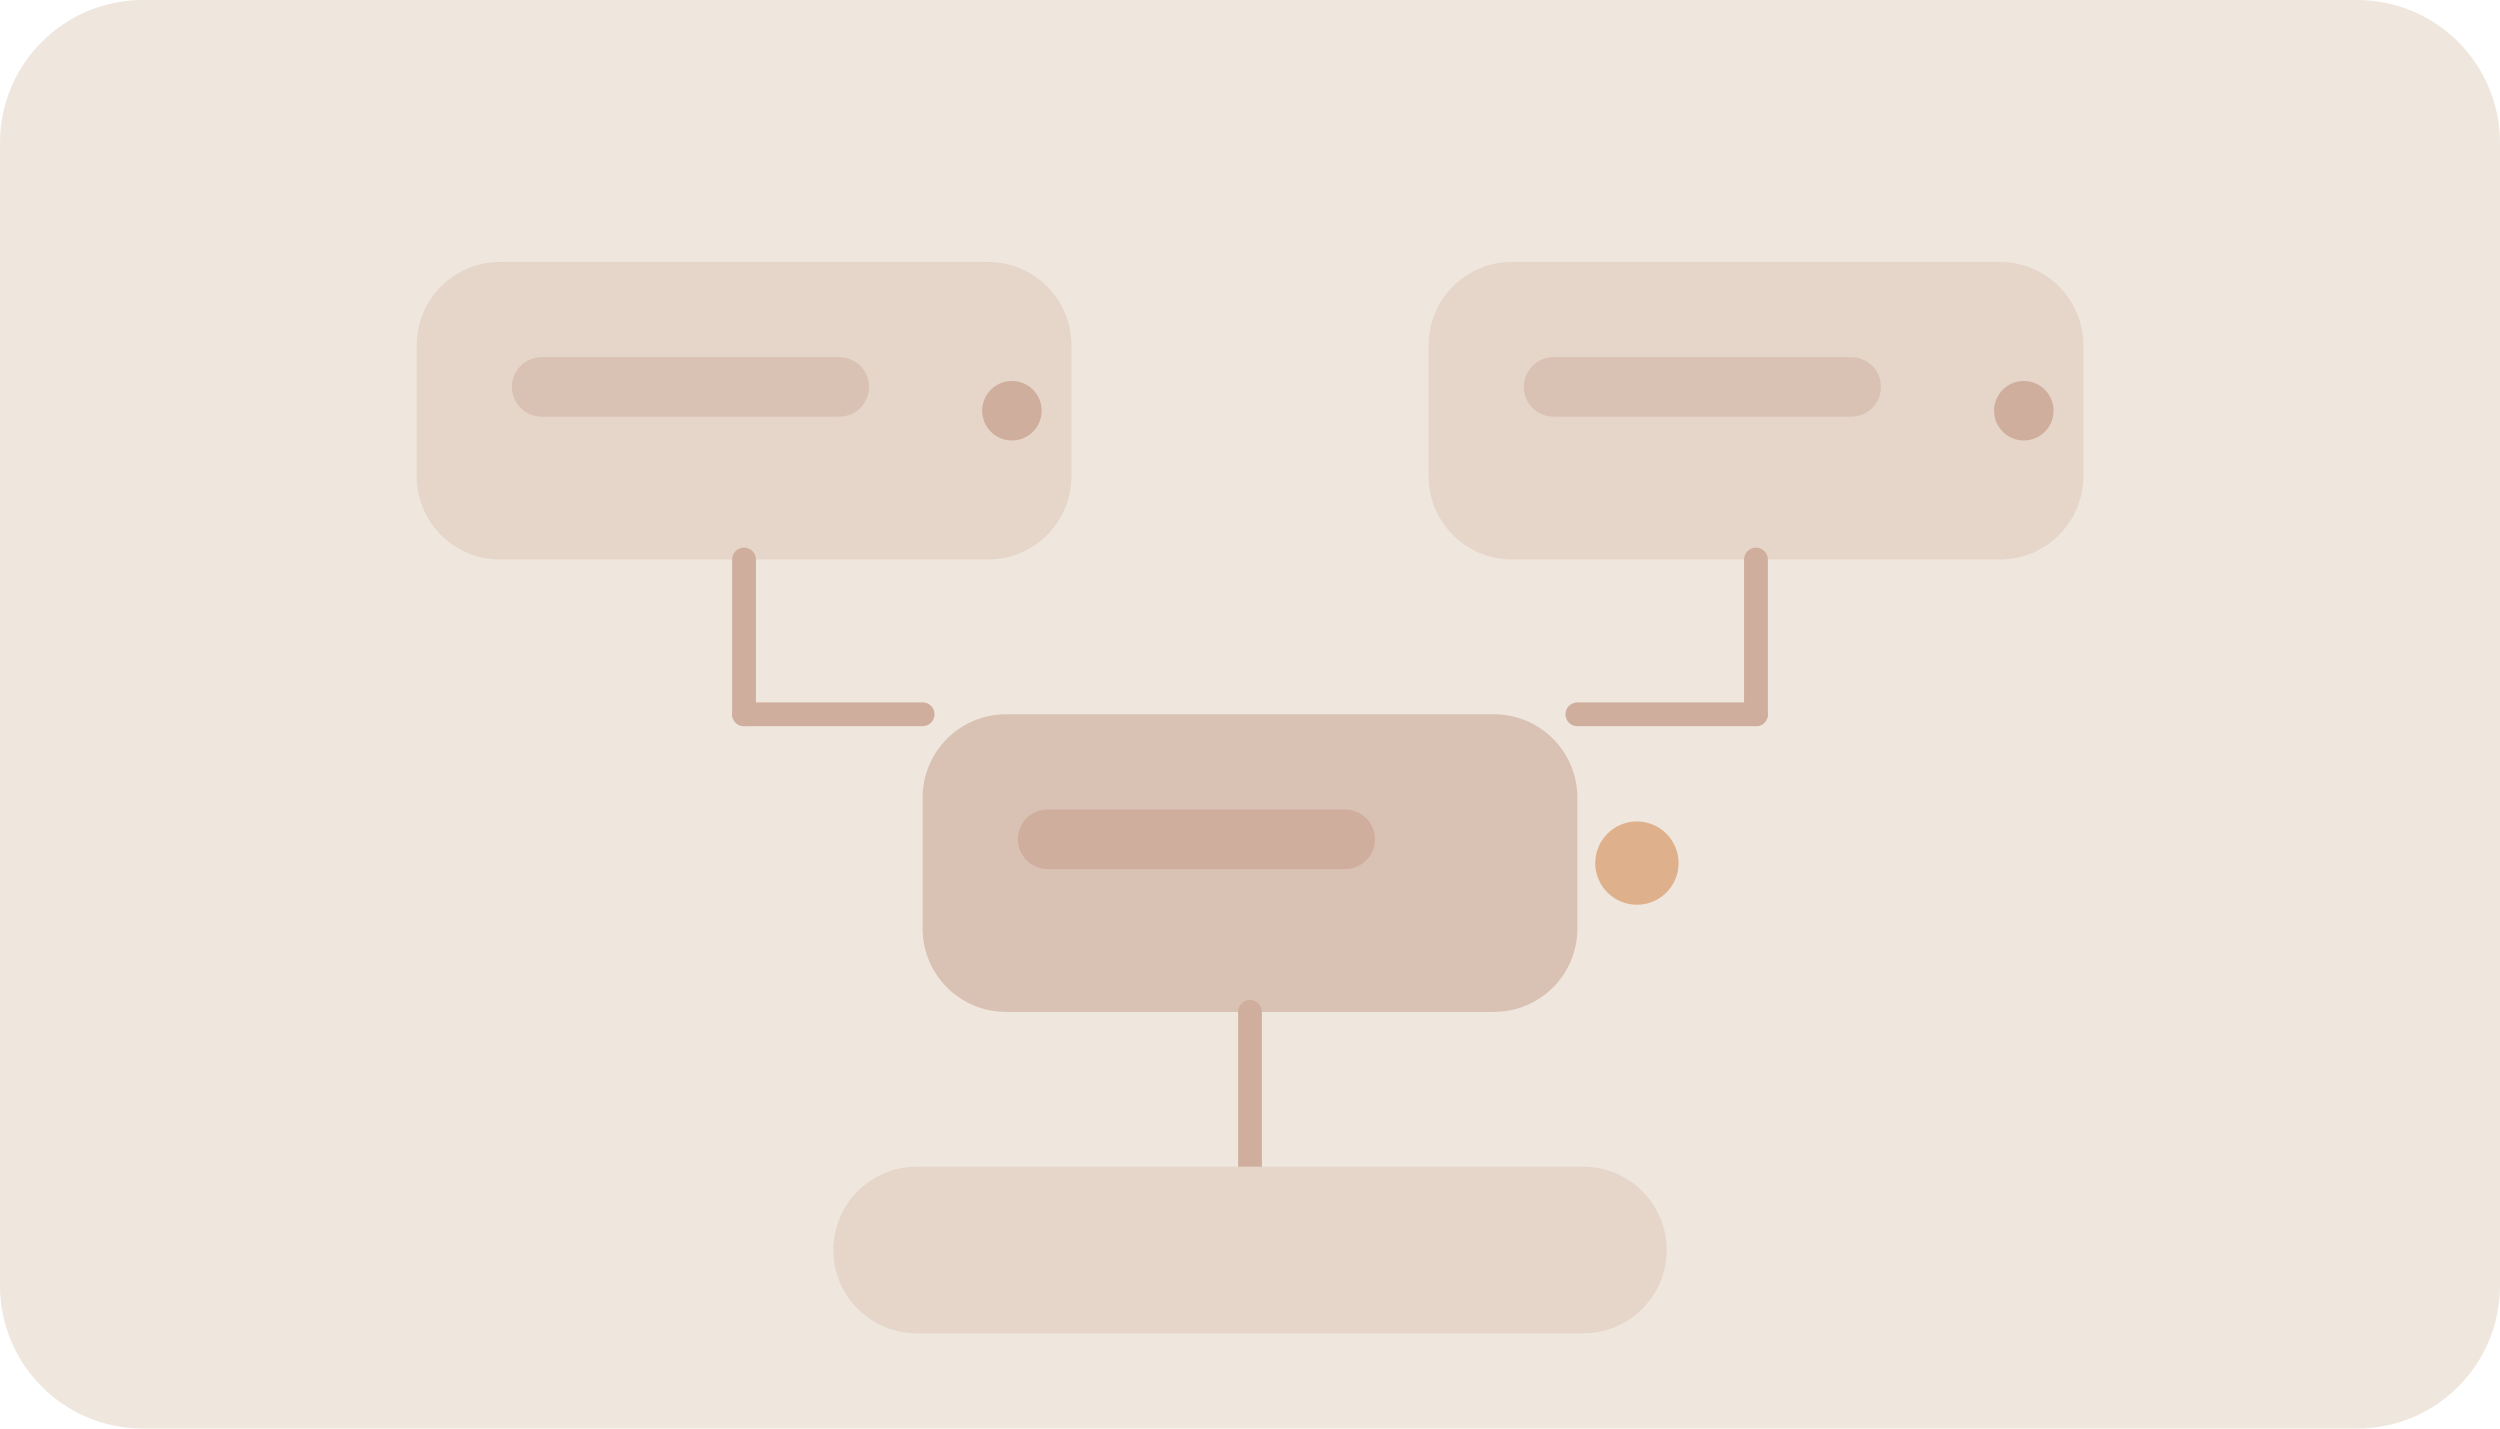
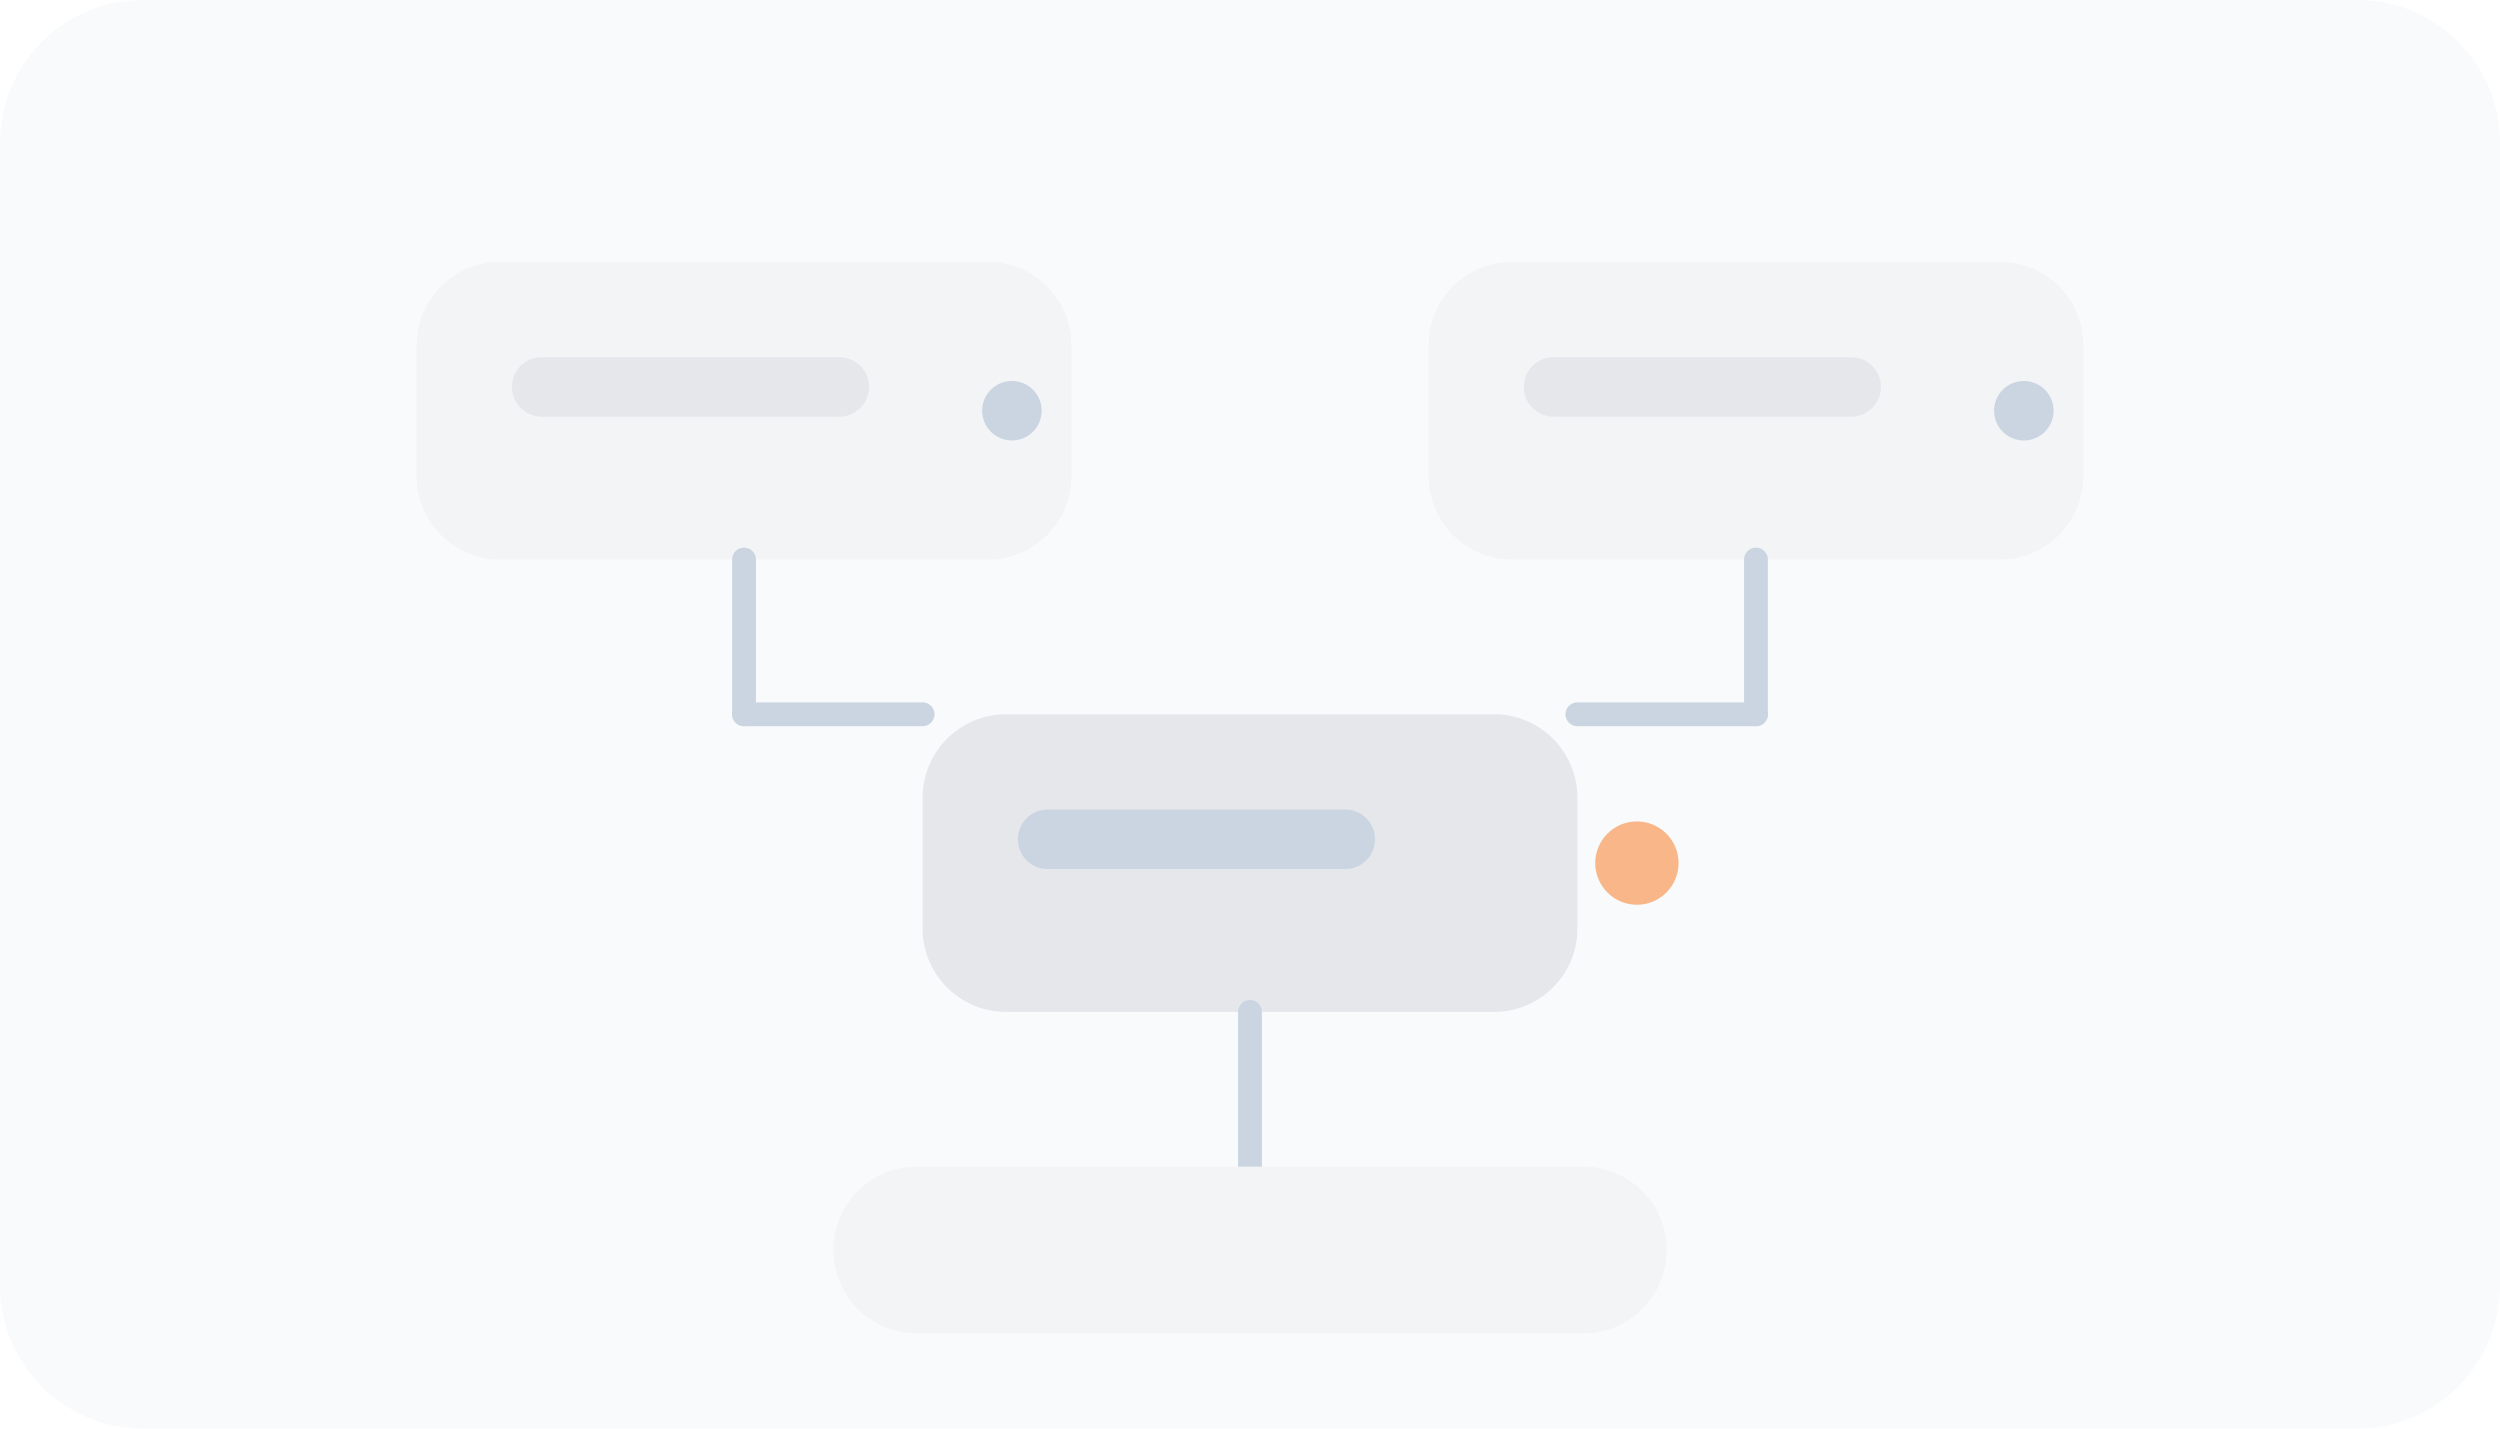
<svg xmlns="http://www.w3.org/2000/svg" width="420" height="240" viewBox="0 0 420 240" fill="none">
-   <rect width="420" height="240" rx="24" fill="#EFE7DE" />
-   <rect x="70" y="44" width="110" height="50" rx="14" fill="#E6D6CA" />
-   <rect x="86" y="60" width="60" height="10" rx="5" fill="#D9C2B4" />
-   <rect x="240" y="44" width="110" height="50" rx="14" fill="#E6D6CA" />
-   <rect x="256" y="60" width="60" height="10" rx="5" fill="#D9C2B4" />
-   <path d="M125 94V120" stroke="#CFAE9D" stroke-width="4" stroke-linecap="round" />
-   <path d="M295 94V120" stroke="#CFAE9D" stroke-width="4" stroke-linecap="round" />
-   <rect x="155" y="120" width="110" height="50" rx="14" fill="#D9C2B4" />
-   <rect x="171" y="136" width="60" height="10" rx="5" fill="#CFAE9D" />
-   <path d="M125 120H155" stroke="#CFAE9D" stroke-width="4" stroke-linecap="round" />
-   <path d="M295 120H265" stroke="#CFAE9D" stroke-width="4" stroke-linecap="round" />
-   <path d="M210 170V196" stroke="#CFAE9D" stroke-width="4" stroke-linecap="round" />
-   <rect x="140" y="196" width="140" height="28" rx="14" fill="#E6D6CA" />
-   <circle cx="275" cy="145" r="7" fill="#d07a3a" opacity="0.5" />
-   <circle cx="170" cy="69" r="5" fill="#CFAE9D" />
-   <circle cx="340" cy="69" r="5" fill="#CFAE9D" />
+   <rect width="420" height="240" rx="24" fill="#F8FAFC" />
+   <rect x="70" y="44" width="110" height="50" rx="14" fill="#F3F4F6" />
+   <rect x="86" y="60" width="60" height="10" rx="5" fill="#E5E7EB" />
+   <rect x="240" y="44" width="110" height="50" rx="14" fill="#F3F4F6" />
+   <rect x="256" y="60" width="60" height="10" rx="5" fill="#E5E7EB" />
+   <path d="M125 94V120" stroke="#CBD5E1" stroke-width="4" stroke-linecap="round" />
+   <path d="M295 94V120" stroke="#CBD5E1" stroke-width="4" stroke-linecap="round" />
+   <rect x="155" y="120" width="110" height="50" rx="14" fill="#E5E7EB" />
+   <rect x="171" y="136" width="60" height="10" rx="5" fill="#CBD5E1" />
+   <path d="M125 120H155" stroke="#CBD5E1" stroke-width="4" stroke-linecap="round" />
+   <path d="M295 120H265" stroke="#CBD5E1" stroke-width="4" stroke-linecap="round" />
+   <path d="M210 170V196" stroke="#CBD5E1" stroke-width="4" stroke-linecap="round" />
+   <rect x="140" y="196" width="140" height="28" rx="14" fill="#F3F4F6" />
+   <circle cx="275" cy="145" r="7" fill="#F97316" opacity="0.5" />
+   <circle cx="170" cy="69" r="5" fill="#CBD5E1" />
+   <circle cx="340" cy="69" r="5" fill="#CBD5E1" />
</svg>
